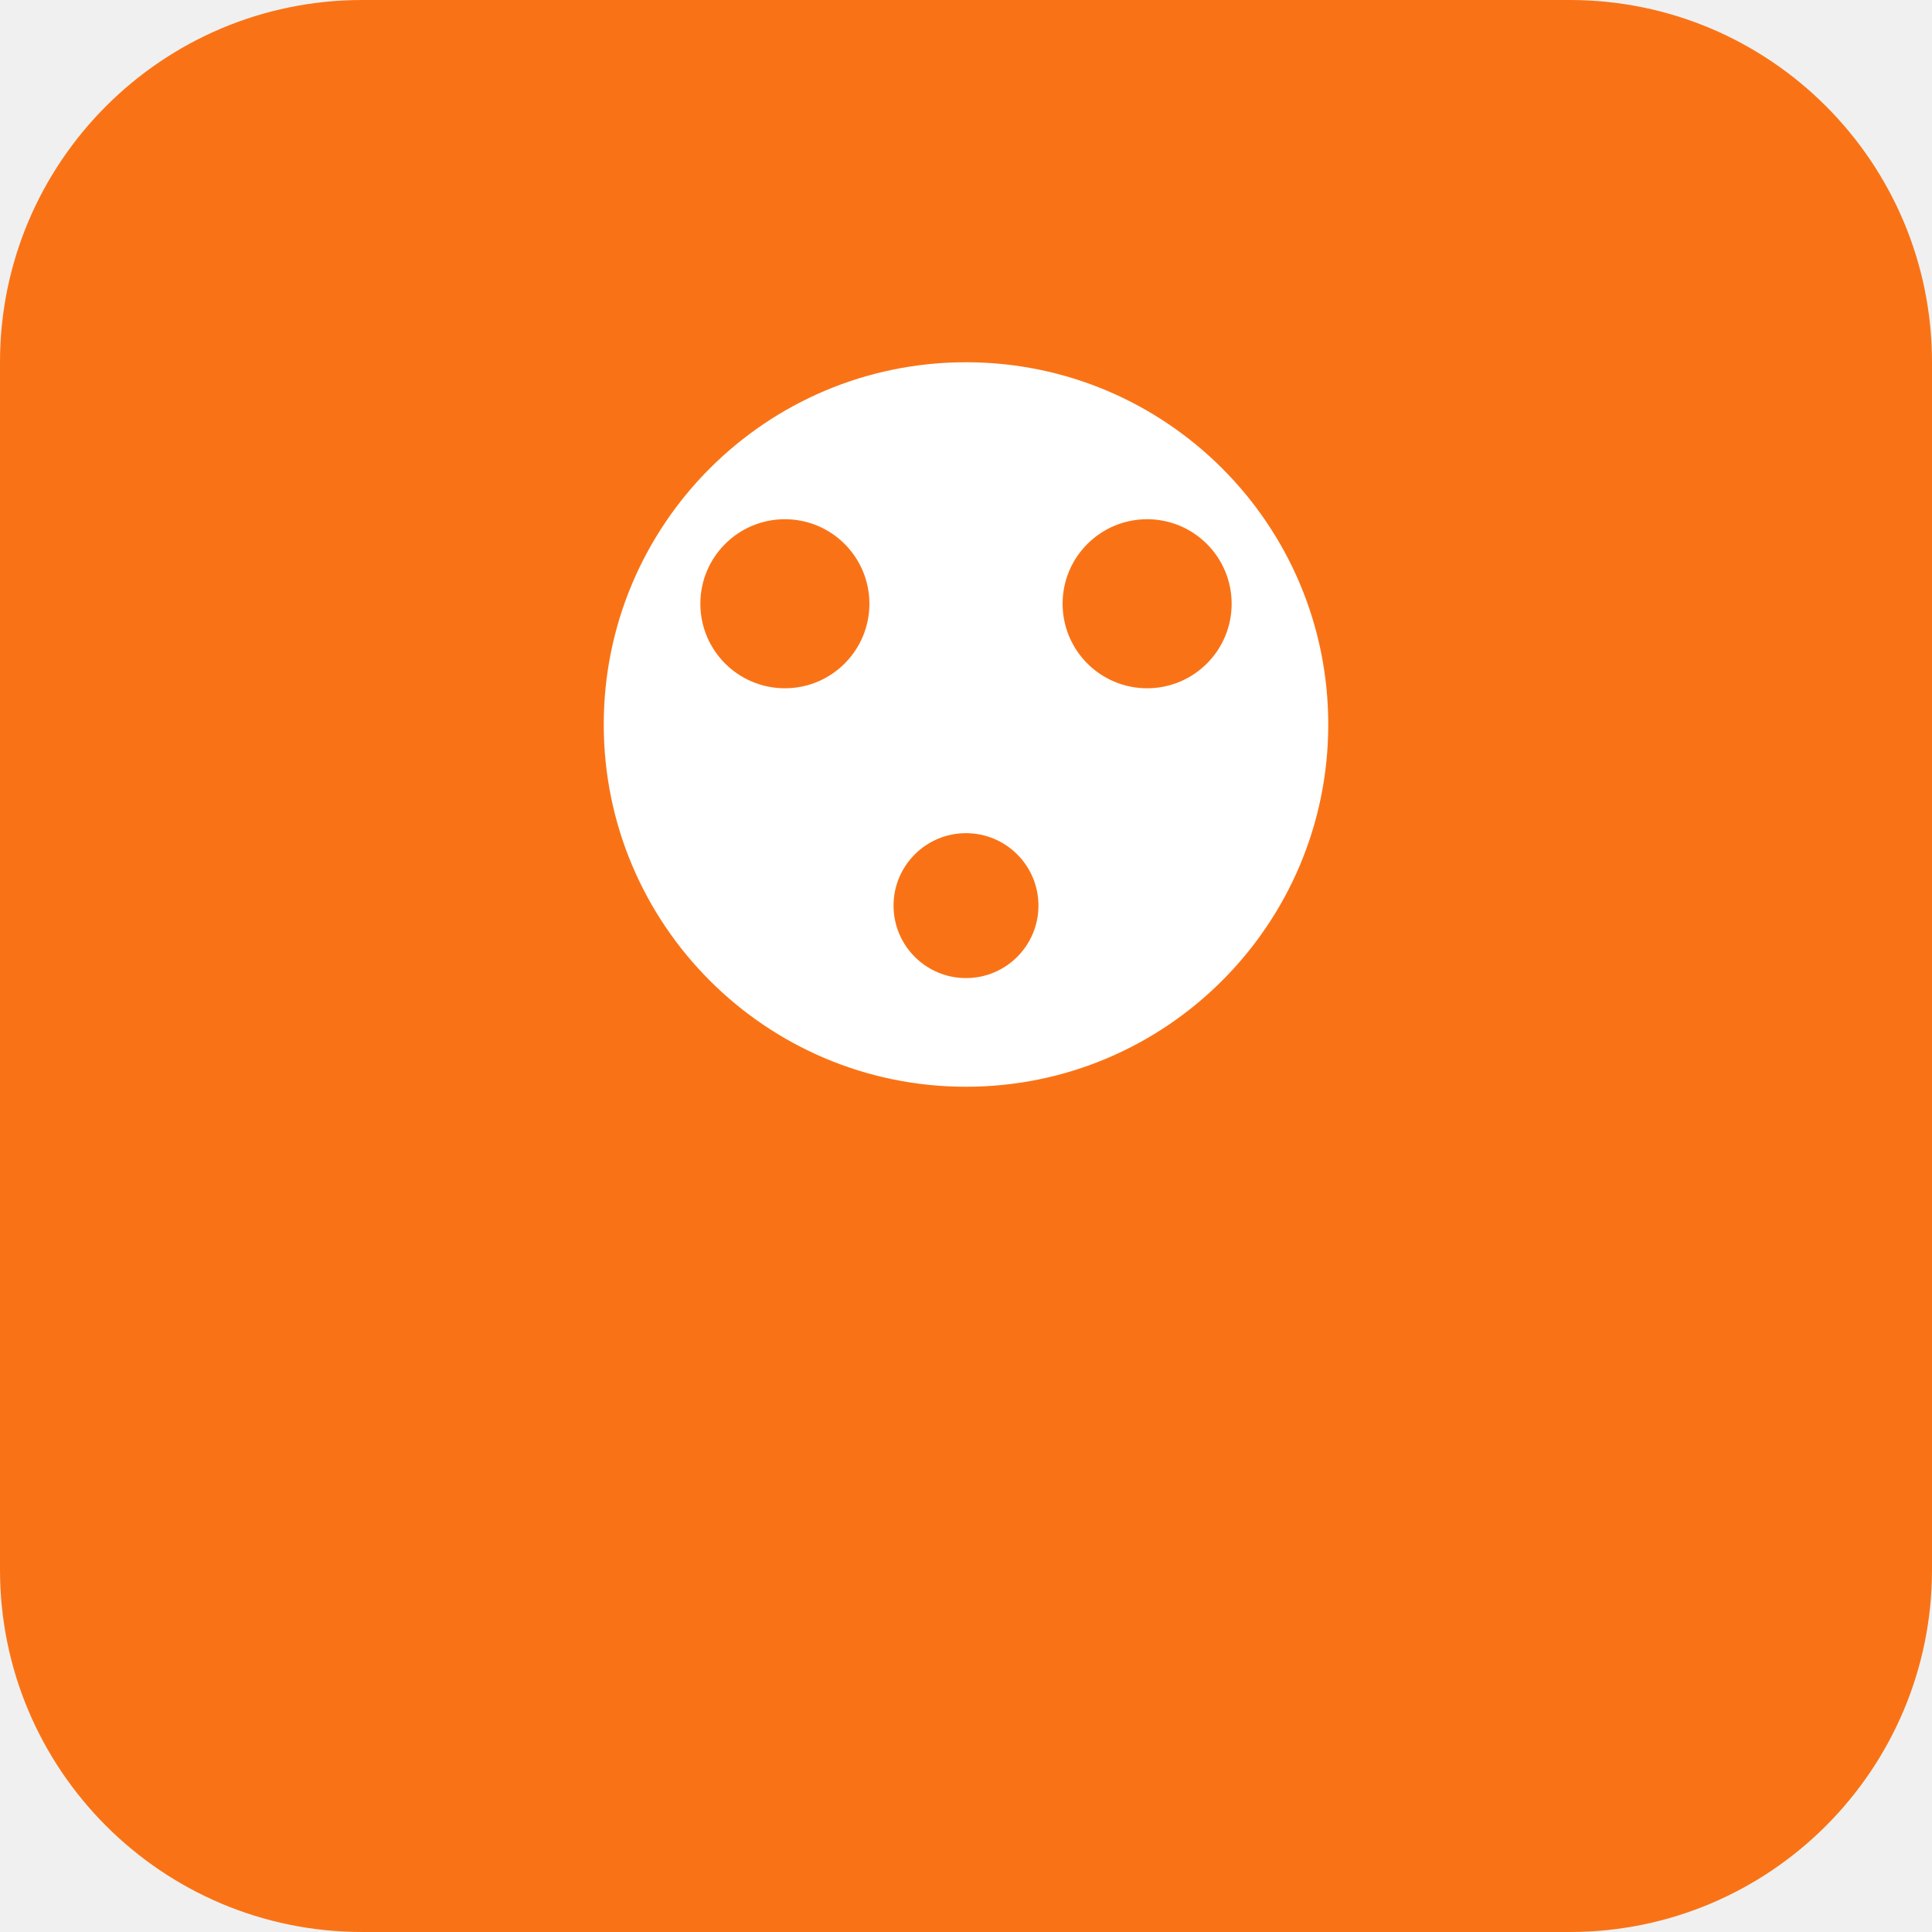
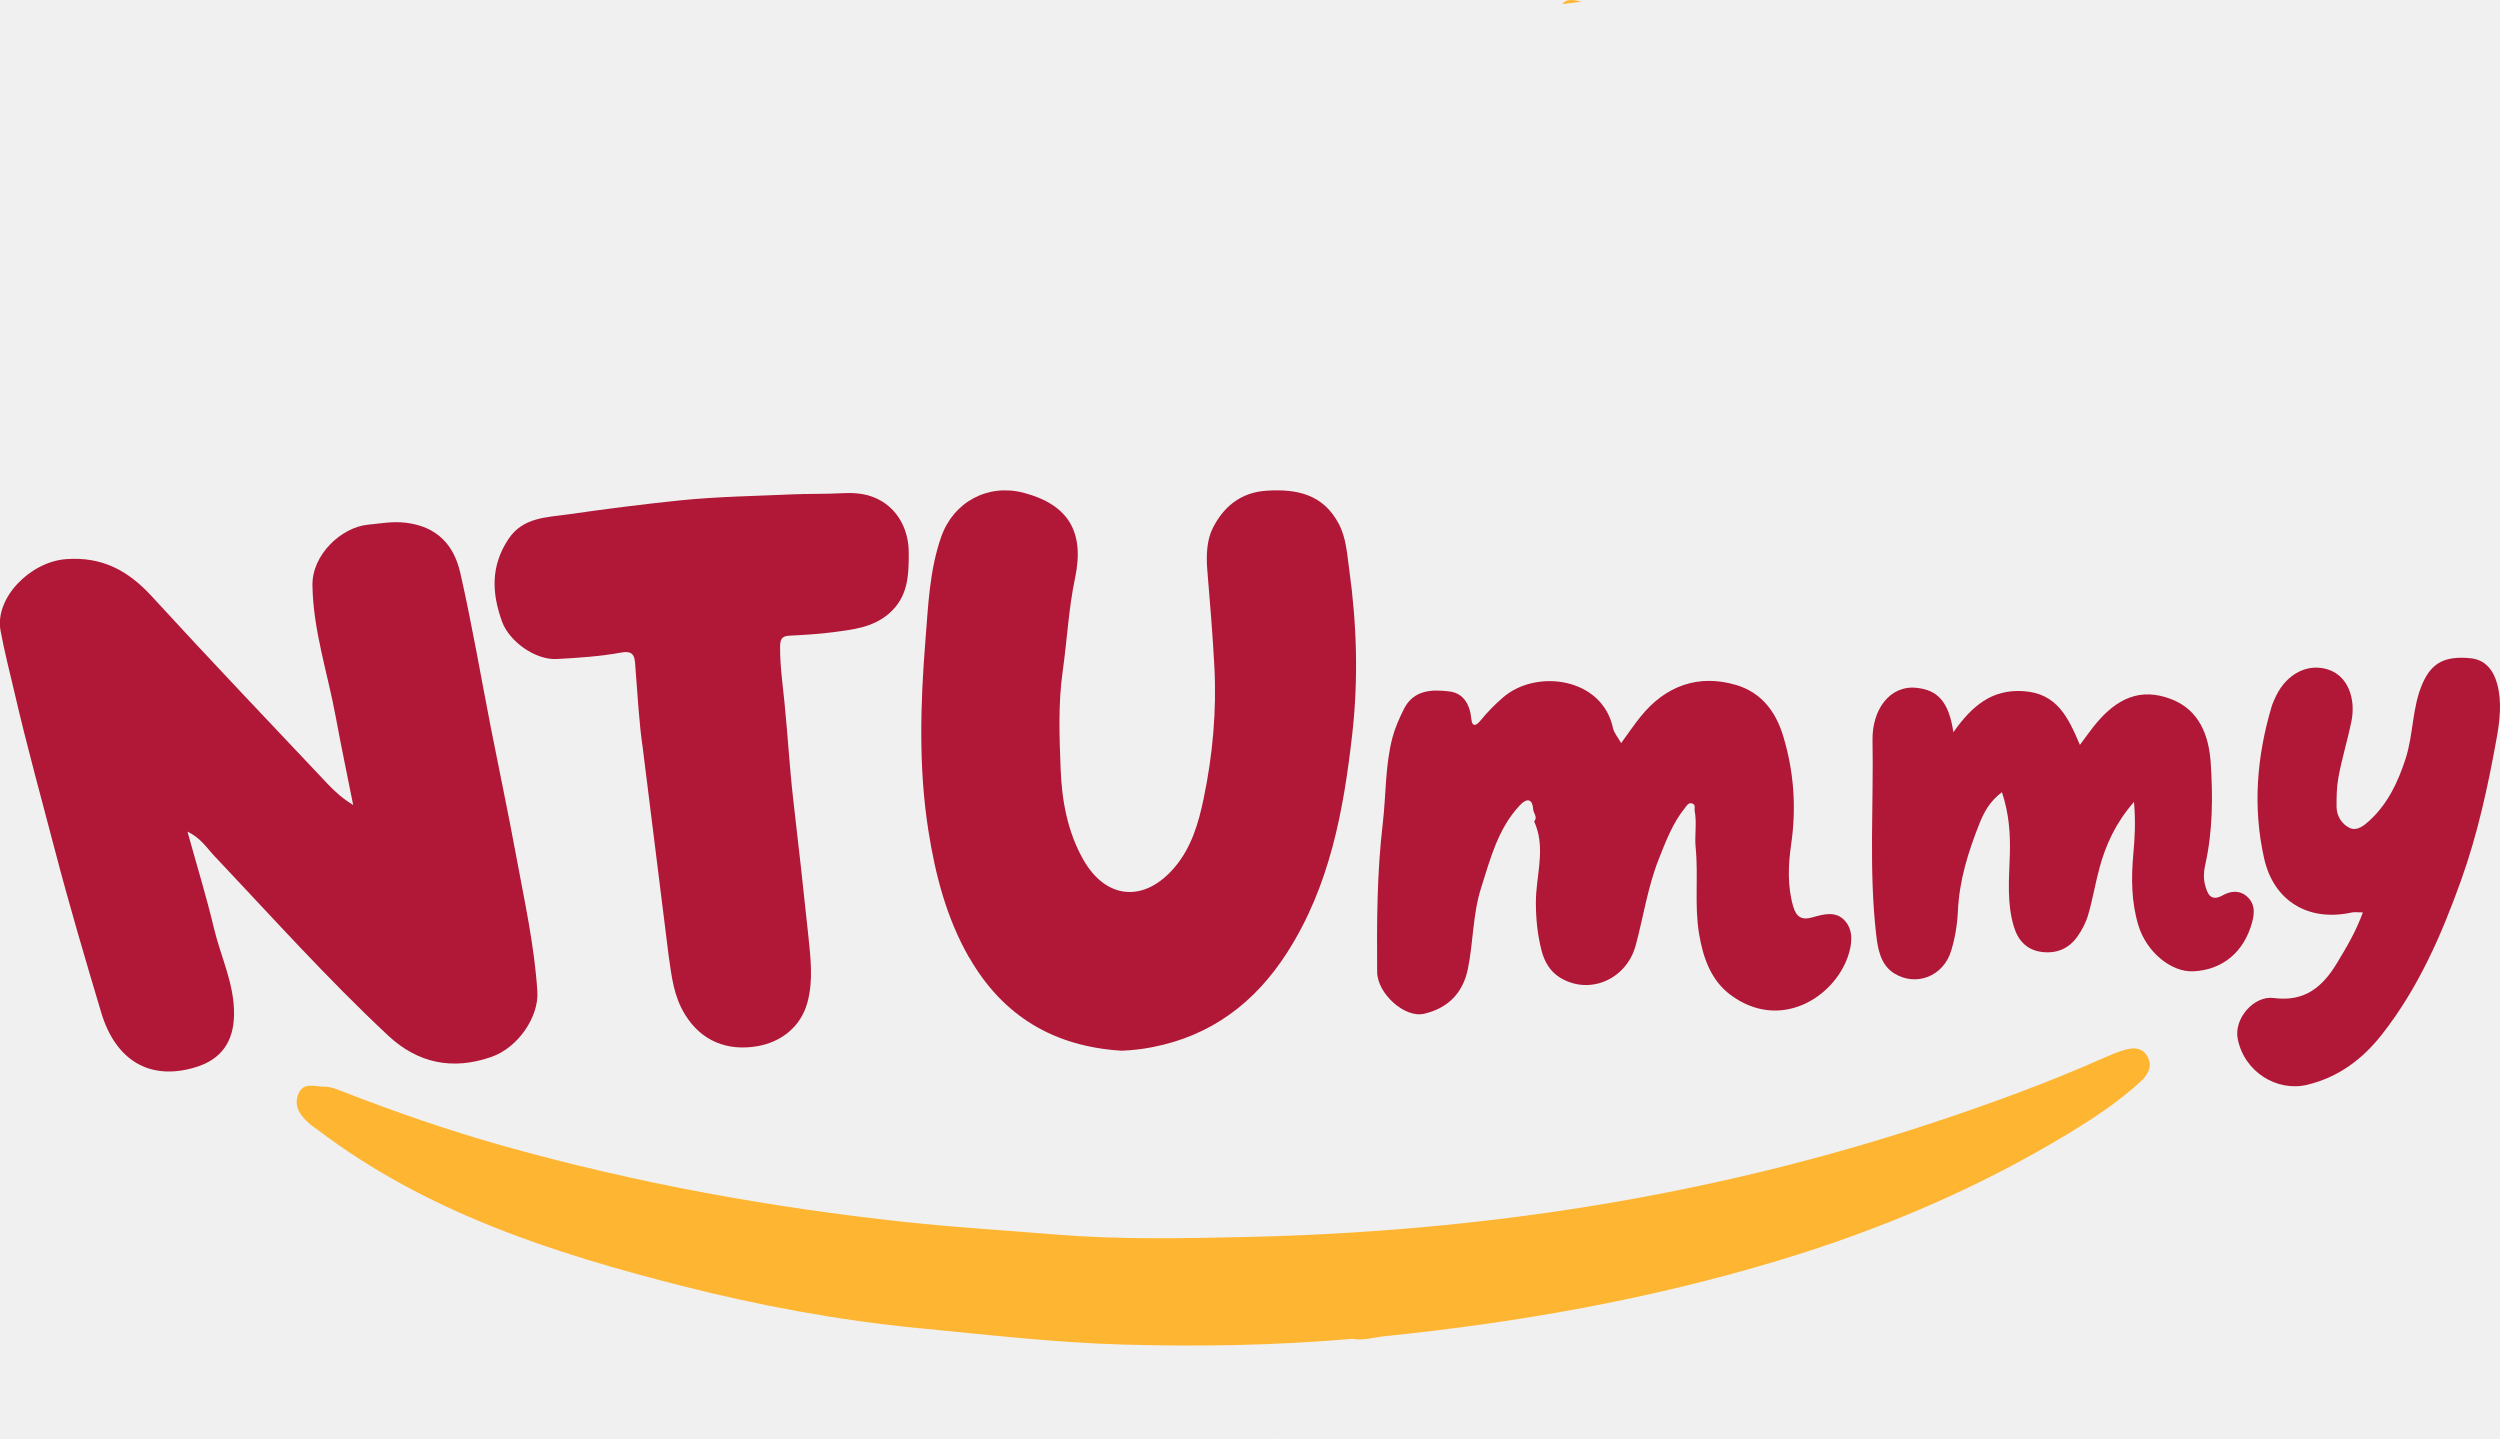
- <svg xmlns="http://www.w3.org/2000/svg" viewBox="0 0 32 32">
-   <rect width="32" height="32" rx="6" fill="#f97316" />
-   <circle cx="16" cy="12" r="6" fill="#fff" />
-   <circle cx="13" cy="10" r="1.4" fill="#f97316" />
-   <circle cx="19" cy="10" r="1.4" fill="#f97316" />
-   <circle cx="16" cy="15" r="1.2" fill="#f97316" />
+ <svg xmlns="http://www.w3.org/2000/svg" id="Layer_1" data-name="Layer 1" viewBox="0 0 501.85 288.81">
+   <defs>
+     <style>
+       .cls-1 {
+         fill: #feb632;
+       }
+ 
+       .cls-2 {
+         fill: #b11736;
+       }
+ 
+       .cls-3 {
+         fill: none;
+       }
+ 
+       .cls-4 {
+         fill: #fffefa;
+       }
+     </style>
+   </defs>
+   <path class="cls-3" d="m307.99,165s-.03-.12-.03-.12l.02.12c2.08,4.67.74,9.46.39,14.19.36-4.74,1.7-9.52-.38-14.19Z" />
+   <path class="cls-1" d="m317.48.35c-1.27-.34-3-.74-3.86.46" />
+   <polygon class="cls-1" points="410.32 30.99 410.19 30.95 410.18 30.99 410.32 30.99" />
+   <path class="cls-4" d="m254.74,288.34h0s0,0,0,0c.78.57,1.68.5,2.52.4-.84.1-1.74.16-2.52-.4Z" />
+   <polygon class="cls-1" points="254.69 288.29 254.64 288.4 254.74 288.34 254.69 288.29" />
+   <polygon class="cls-1" points="254.64 288.4 254.74 288.34 254.74 288.34 254.64 288.4" />
+   <path class="cls-2" d="m37.65,166.95c2.67,1.28,3.88,3.3,5.42,4.92,11.49,12.15,22.65,24.62,34.88,36.04,5.92,5.52,12.9,6.98,20.68,4.26,5.5-1.92,9.55-8.17,9.24-13.1-.59-9.34-2.63-18.4-4.31-27.54-1.56-8.48-3.35-16.91-5.01-25.37-2.03-10.39-3.8-20.83-6.15-31.15-1.25-5.52-4.56-9.29-10.9-10.07-2.7-.34-5.18.16-7.67.39-5.15.49-11.22,5.9-11.11,12.21.15,9.06,3.06,17.57,4.67,26.34,1.09,5.92,2.34,11.82,3.51,17.72-2.12-1.28-3.72-2.74-5.2-4.31-11.77-12.49-23.62-24.9-35.21-37.56-4.74-5.18-9.96-8.02-17.22-7.49-7.17.52-14.37,7.78-13.16,14.36.78,4.23,1.87,8.4,2.84,12.59,2.45,10.61,5.37,21.11,8.12,31.64,2.84,10.87,6.03,21.64,9.24,32.4,2.86,9.59,9.71,13.83,18.97,11,5.09-1.55,7.6-5.06,7.7-10.46.12-6.16-2.65-11.63-4.03-17.43-1.51-6.35-3.44-12.61-5.32-19.41Z" />
+   <path class="cls-1" d="m426.04,210.89c-1.15.37-2.27.83-3.38,1.32-11.29,5.02-22.88,9.27-34.6,13.15-44.76,14.83-90.84,21.91-137.87,22.95-12.72.28-25.45.55-38.19-.49-10-.82-20.01-1.42-30.01-2.49-27.41-2.93-54.4-7.85-80.94-15.3-11.02-3.09-21.8-6.85-32.46-11-1.11-.43-2.32-.92-3.47-.89-1.83.05-4.22-1.07-5.23,1.48-1.03,2.57.48,4.41,2.3,6.01.49.43,1.06.78,1.59,1.18,21.78,16.53,47.22,24.75,73.17,31.34,15.55,3.95,31.4,6.91,47.46,8.46,13.65,1.32,27.27,2.91,41,3.3,15.28.43,30.53.19,46.15-1.16,1.93.43,4.15-.29,6.41-.52,26.78-2.73,53.18-7.4,78.99-15.18,20.4-6.15,39.88-14.38,58.12-25.43,5.18-3.14,10.24-6.46,14.71-10.58,1.48-1.37,2.35-3.12,1.26-5.01-1.14-1.98-3.12-1.75-5-1.14Z" />
+   <path class="cls-2" d="m194.54,192.17c6.78,11.86,17.11,17.93,30.62,18.75,2.11-.09,4.11-.31,6.15-.71,11.88-2.3,20.65-8.98,27.05-18.96,8.57-13.35,11.35-28.51,13.09-43.9,1.25-11.02.92-22.07-.61-33.05-.43-3.07-.59-6.3-2.09-9.14-3.13-5.95-8.42-7.06-14.57-6.65-5.24.35-8.66,3.35-10.76,7.57-1.2,2.42-1.3,5.51-1.06,8.42.53,6.41,1.07,12.82,1.41,19.25.48,8.95-.33,17.86-2.16,26.6-1.01,4.84-2.42,9.74-5.79,13.73-6.05,7.16-13.8,6.57-18.39-1.57-3.17-5.61-4.29-11.93-4.52-18.16-.25-6.51-.51-13.09.42-19.64.88-6.22,1.18-12.53,2.48-18.69,1.95-9.22-1.33-14.74-10.33-17.1-7.19-1.88-14.07,1.83-16.54,8.84-2.36,6.73-2.61,13.84-3.17,20.79-1.01,12.68-1.4,25.42.58,38.1,1.4,8.94,3.64,17.61,8.17,25.54Z" />
+   <path class="cls-2" d="m134.23,191.89c.61,4.22,1,8.06,3.29,11.78,3.3,5.37,8.53,7.34,14.41,6.36,4.8-.8,8.79-3.84,10.14-8.75,1.23-4.45.64-9.17.16-13.76-.94-8.96-1.94-17.92-2.98-26.88-.76-6.58-1.12-13.19-1.79-19.78-.37-3.66-.9-7.37-.86-11.1.02-1.28.26-2.07,1.76-2.15,2.93-.15,5.87-.31,8.78-.69,3.99-.52,8.03-.92,11.32-3.76,3.85-3.33,3.98-7.7,3.96-12.27-.01-4.1-1.77-8-5.31-10.21-2.41-1.5-5.06-1.82-7.81-1.68-3.5.19-7.03.09-10.54.25-7.28.33-14.74.43-22.28,1.2-7.46.77-14.91,1.72-22.34,2.79-4.37.64-9.15.55-12.09,4.99-3.54,5.35-3.37,10.79-1.25,16.6,1.43,3.89,6.6,7.69,10.96,7.46,4.36-.23,8.68-.52,12.97-1.3,2.92-.53,2.68,1.28,2.87,3.64.42,5.2.68,10.47,1.44,15.62" />
+   <path class="cls-2" d="m285.81,203.52c4.66-1.08,7.8-3.97,8.84-8.97,1.12-5.39.97-10.99,2.66-16.29,1.86-5.86,3.38-11.9,7.76-16.59,1.4-1.5,2.55-1.41,2.7.79.05.8.96,1.57.21,2.41,0,0,.03.13.03.12,2.08,4.67.74,9.45.38,14.19-.05.68-.08,1.35-.08,2.03.01,3.33.34,6.51,1.15,9.63.55,2.14,1.65,4.15,3.71,5.41,5.86,3.59,13.33.39,15.18-6.48,1.55-5.73,2.4-11.65,4.59-17.21,1.43-3.62,2.8-7.29,5.29-10.37.38-.47.75-1.22,1.56-.86.64.28.31.95.4,1.46.47,2.43-.04,4.95.19,7.27.58,5.79-.26,11.61.68,17.33.78,4.71,2.33,9.35,6.32,12.32,9.91,7.37,20.75.56,23.58-7.74.76-2.24,1.25-5.15-.69-7.22-1.79-1.91-4.24-1.24-6.44-.6-2.16.63-3.26-.09-3.87-2.21-1.18-4.11-.99-8.39-.41-12.39,1.09-7.5.55-14.77-1.62-21.88-1.44-4.72-4.29-8.67-9.47-10.18-7.4-2.17-14.06.04-19.18,6.43-1.35,1.69-2.56,3.48-3.85,5.25-.64-1.14-1.43-2.03-1.65-3.05-2.15-10.09-15.34-11.89-22.01-6.16-1.68,1.44-3.2,3-4.6,4.71-.72.88-1.65,1.52-1.83-.44-.26-2.79-1.57-5.09-4.38-5.43-3.5-.43-7.2-.35-9.14,3.53-.91,1.83-1.77,3.73-2.29,5.7-1.49,5.66-1.28,11.55-1.96,17.33-1.16,9.86-1.2,19.82-1.12,29.75.03,4.35,5.54,9.28,9.37,8.4Z" />
+   <path class="cls-2" d="m451.09,179.99c-1.52-1.35-3.3-1.16-4.93-.25-2.47,1.38-3.08-.48-3.51-2.08-.33-1.23-.29-2.68,0-3.93,1.54-6.8,1.58-13.72,1.13-20.57-.36-5.48-2.27-10.71-8.07-12.87-5.97-2.22-10.8-.3-15.43,5.54-.9,1.14-1.74,2.33-2.76,3.7-2.33-5.46-4.54-10.36-11.37-10.79-6.29-.4-10.26,2.91-14.03,8.25-.93-6.29-3.26-8.46-7.35-8.91-5.4-.6-8.99,4.37-8.88,10.53.23,12.94-.74,25.9.71,38.8.33,2.96.84,6.25,3.65,7.99,4.4,2.73,9.86.57,11.41-4.49.79-2.58,1.25-5.33,1.37-8.02.27-6.19,2.09-11.95,4.34-17.61.91-2.28,2.09-4.46,4.5-6.26,1.46,4.41,1.71,8.49,1.58,12.66-.15,4.83-.62,9.69.84,14.42.84,2.72,2.59,4.6,5.54,4.99,2.95.39,5.44-.63,7.16-3.05.94-1.32,1.74-2.84,2.19-4.4.91-3.12,1.43-6.35,2.29-9.49,1.28-4.65,3.23-8.96,6.91-13.18.34,4.05.16,7.21-.13,10.37-.44,4.85-.42,9.69,1,14.39,1.61,5.35,6.58,9.45,11.01,9.25,5.95-.26,10.26-3.95,11.84-9.88.53-1.98.54-3.72-1.04-5.13Z" />
+   <path class="cls-2" d="m495.97,132.14c-5.18-.53-7.83.93-9.63,4.97-2.16,4.84-1.83,10.24-3.45,15.22-1.52,4.68-3.55,8.99-7.21,12.37-1.09,1.01-2.53,2.18-3.96,1.52-1.57-.72-2.66-2.37-2.68-4.23-.01-1.94,0-3.86.36-5.85.69-3.85,1.86-7.56,2.63-11.37.92-4.6-.76-9.11-4.69-10.37-4.06-1.31-8.28.81-10.46,5.33-.33.69-.66,1.4-.88,2.13-2.97,10.03-3.81,20.18-1.5,30.45,1.92,8.56,8.86,12.77,17.56,10.87.62-.14,1.3-.02,2.26-.02-1.38,3.83-3.25,6.93-5.11,10.03-2.88,4.83-6.48,7.99-12.77,7.15-4.04-.53-8.01,4.17-7.25,8.14,1.28,6.72,7.93,10.75,14,9.27,6.33-1.54,11.11-5.19,14.97-10.11,7.26-9.24,11.92-19.89,15.85-30.85,3.33-9.28,5.42-18.89,7.16-28.57.64-3.58,1.09-7.3.12-10.9-.71-2.67-2.3-4.87-5.32-5.18Z" />
+   <path class="cls-1" d="m307.96,164.88s.02.12.03.12c0,0-.03-.12-.03-.12Z" />
</svg>
